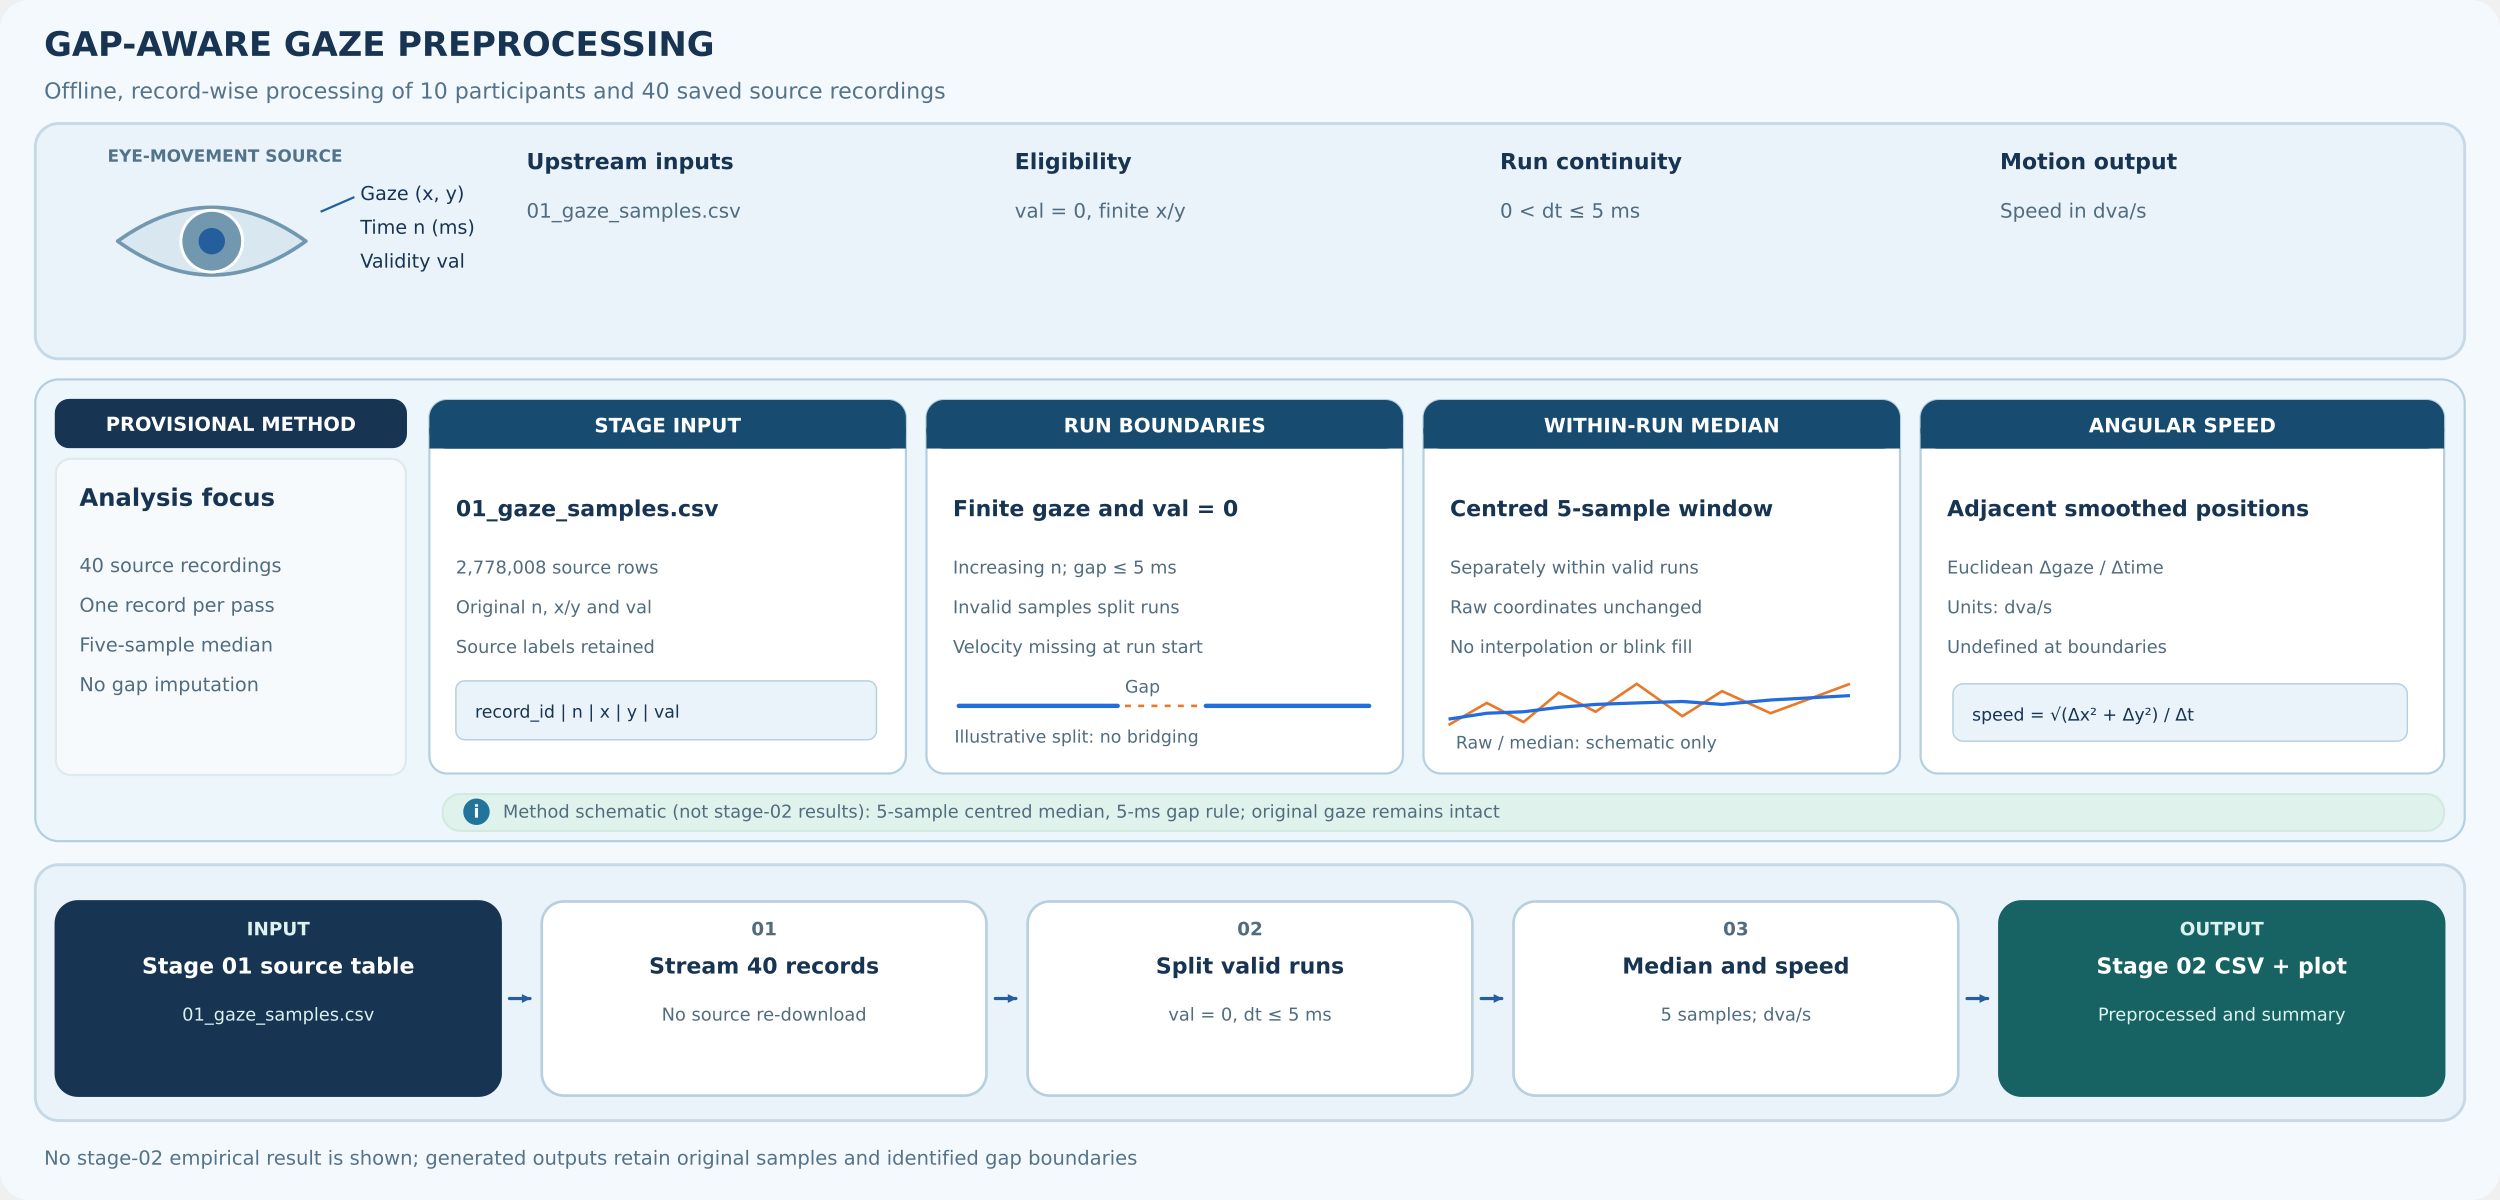
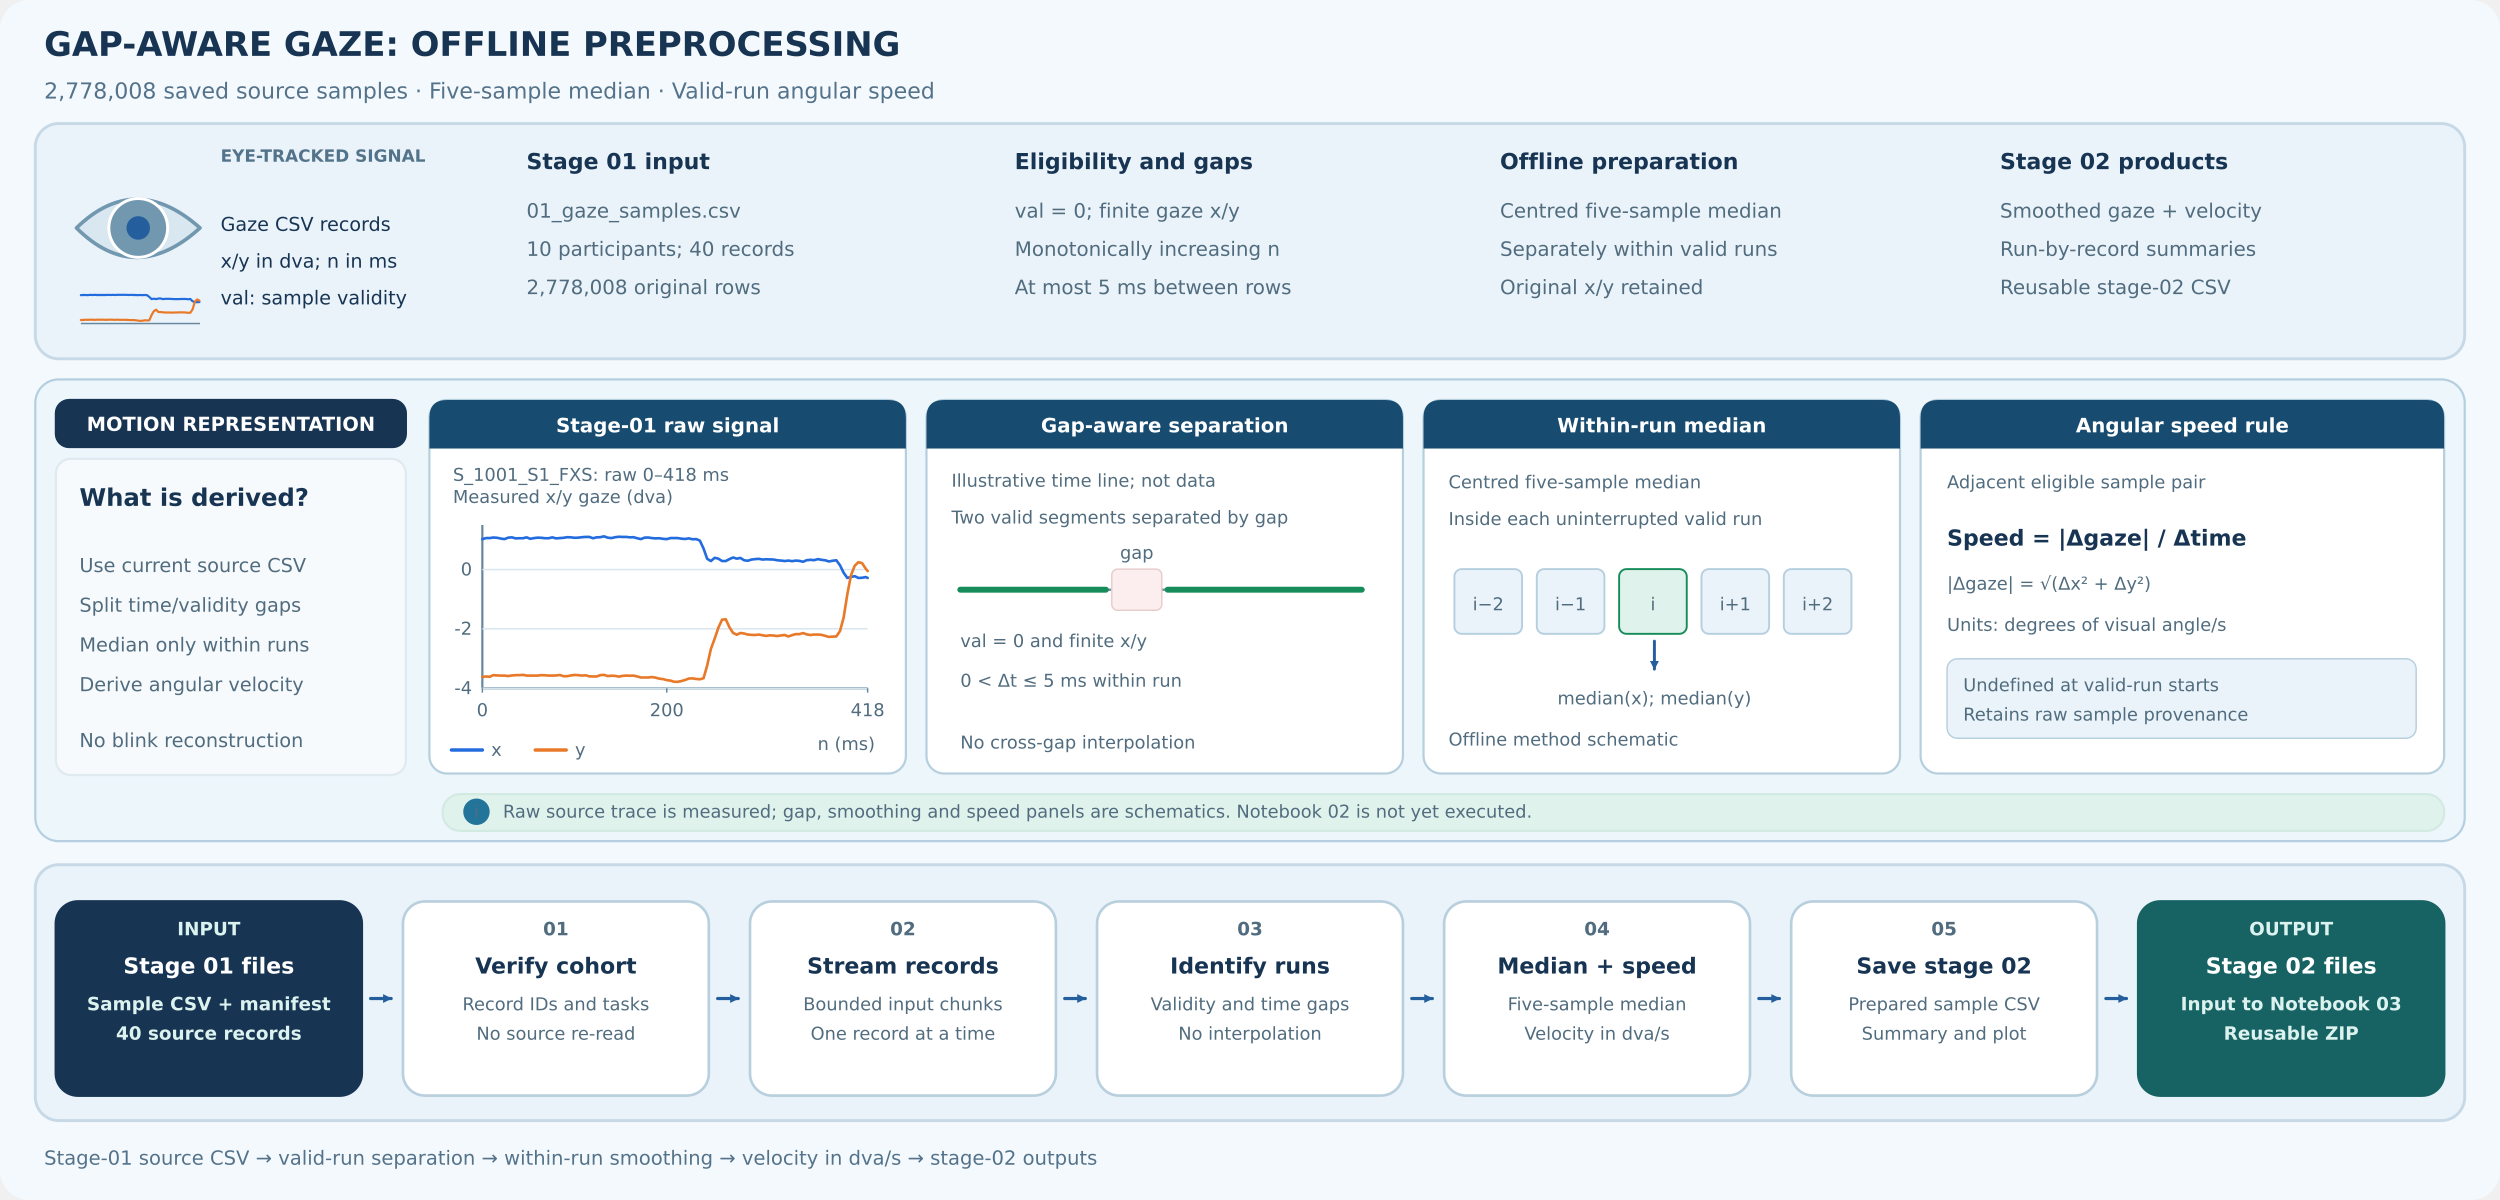
<svg xmlns="http://www.w3.org/2000/svg" width="1700" height="816" viewBox="0 0 1700 816" role="img" aria-labelledby="svg-title svg-desc">
  <defs>
    <style>
.title{font:700 23px DejaVu Sans,Arial,sans-serif;fill:#173453}.subtitle{font:400 15px DejaVu Sans,Arial,sans-serif;fill:#54738A}.sourceheading{font:700 11.5px DejaVu Sans,Arial,sans-serif;fill:#53738A}.sourcebody{font:400 13px DejaVu Sans,Arial,sans-serif;fill:#173453}.ctxhead{font:700 15px DejaVu Sans,Arial,sans-serif;fill:#173453}.ctxbody{font:400 13.5px DejaVu Sans,Arial,sans-serif;fill:#506C7E}.focushead{font:700 16.5px DejaVu Sans,Arial,sans-serif;fill:#173453}.focusbody{font:400 13.1px DejaVu Sans,Arial,sans-serif;fill:#506C7E}.sectionlabel{font:700 13.2px DejaVu Sans,Arial,sans-serif;fill:white}.panelhead{font:700 13.5px DejaVu Sans,Arial,sans-serif;fill:white}.panelbody{font:400 12.1px DejaVu Sans,Arial,sans-serif;fill:#506C7E}.nodeid{font:700 12.5px DejaVu Sans,Arial,sans-serif;fill:#506C7E}.nodetitle{font:700 15px DejaVu Sans,Arial,sans-serif;fill:#173453}.nodedesc{font:400 12.1px DejaVu Sans,Arial,sans-serif;fill:#506C7E}.endnodeid{font:700 12.5px DejaVu Sans,Arial,sans-serif;fill:#DBF2EF}.endnodetitle{font:700 15px DejaVu Sans,Arial,sans-serif;fill:white}.footer{font:400 13.3px DejaVu Sans,Arial,sans-serif;fill:#54738A}</style>
    <marker id="arr" markerWidth="6" markerHeight="6" refX="5.5" refY="3" orient="auto" markerUnits="userSpaceOnUse">
      <path d="M0 0 L6 3 L0 6 Z" fill="#245E9D" />
    </marker>
  </defs>
  <rect x="0" y="0" width="1700" height="816" rx="20" fill="#F4F9FD" stroke="none" stroke-width="1" />
  <g id="band-0-header">
-     <text x="30" y="38" class="title" text-anchor="start">GAP-AWARE GAZE PREPROCESSING</text>
-     <text x="30" y="67" class="subtitle" text-anchor="start">Offline, record-wise processing of 10 participants and 40 saved source recordings</text>
+     <text x="30" y="38" class="title">GAP-AWARE GAZE: OFFLINE PREPROCESSING</text>
+     <text x="30" y="67" class="subtitle">2,778,008 saved source samples · Five-sample median · Valid-run angular speed</text>
  </g>
  <g id="band-1-context">
    <rect x="24" y="84" width="1652" height="160" rx="16" fill="#EAF3FA" stroke="#C7D9E6" stroke-width="2" />
    <g id="source">
-       <text x="153" y="110" class="sourceheading" text-anchor="middle">EYE-MOVEMENT SOURCE</text>
-       <path d="M80,164 Q144,118 208,164 Q144,210 80,164Z" fill="#D9E7F1" stroke="#7298B0" stroke-width="2.5" stroke-linecap="round" stroke-linejoin="round" />
-       <circle cx="144" cy="164" r="21" fill="#7298B0" stroke="white" stroke-width="2" />
-       <circle cx="144" cy="164" r="9" fill="#245E9D" />
-       <path d="M218 144 L241 134" fill="none" stroke="#245E9D" stroke-width="1.5" />
-       <text x="245" y="136" class="sourcebody" text-anchor="start">Gaze (x, y)</text>
-       <text x="245" y="159" class="sourcebody" text-anchor="start">Time n (ms)</text>
-       <text x="245" y="182" class="sourcebody" text-anchor="start">Validity val</text>
+       <text x="150" y="110" class="sourceheading">EYE-TRACKED SIGNAL</text>
+       <path d="M52 155 Q92 116 136 155 Q92 195 52 155Z" fill="#D9E7F1" stroke="#7298B0" stroke-width="2.5" stroke-linejoin="round" />
+       <circle cx="94" cy="155" r="20" fill="#7298B0" stroke="#FFFFFF" stroke-width="2" />
+       <circle cx="94" cy="155" r="8" fill="#245E9D" />
+       <line x1="55" y1="220" x2="136" y2="220" stroke="#66879D" stroke-width="1" />
+       <path d="M55.0 200.7 L56.6 200.6 L58.1 200.6 L59.7 200.7 L61.2 200.5 L62.8 200.6 L64.3 200.5 L65.9 200.6 L67.4 200.6 L69.0 200.6 L70.5 200.6 L72.1 200.6 L73.6 200.5 L75.2 200.6 L76.7 200.5 L78.3 200.6 L79.8 200.5 L81.4 200.5 L82.9 200.5 L84.5 200.5 L86.0 200.5 L87.6 200.6 L89.1 200.5 L90.7 200.6 L92.2 200.6 L93.8 200.7 L95.3 200.6 L96.9 200.7 L98.4 200.6 L100.0 200.7 L101.5 201.9 L103.1 203.4 L104.6 203.1 L106.2 203.4 L107.7 203.0 L109.3 203.0 L110.8 203.4 L112.4 203.2 L113.9 203.2 L115.5 203.2 L117.0 203.3 L118.6 203.4 L120.1 203.4 L121.7 203.4 L123.2 203.3 L124.8 203.3 L126.3 203.3 L127.9 203.5 L129.4 203.3 L131.0 204.9 L132.5 205.4 L134.1 205.5 L135.6 205.4" fill="none" stroke="#236CDE" stroke-width="1.5" stroke-linecap="round" stroke-linejoin="round" />
+       <path d="M55.0 217.6 L56.6 217.6 L58.1 217.4 L59.7 217.5 L61.2 217.4 L62.8 217.4 L64.3 217.5 L65.9 217.4 L67.4 217.4 L69.0 217.4 L70.5 217.4 L72.1 217.5 L73.6 217.4 L75.2 217.4 L76.7 217.4 L78.3 217.5 L79.8 217.4 L81.4 217.5 L82.9 217.5 L84.5 217.5 L86.0 217.5 L87.6 217.6 L89.1 217.7 L90.7 217.6 L92.2 217.8 L93.8 218.0 L95.3 218.2 L96.9 218.1 L98.4 217.8 L100.0 217.9 L101.5 217.8 L103.1 214.2 L104.6 211.6 L106.2 210.6 L107.7 212.2 L109.3 212.2 L110.8 212.4 L112.4 212.5 L113.9 212.5 L115.5 212.5 L117.0 212.6 L118.6 212.5 L120.1 212.5 L121.7 212.4 L123.2 212.4 L124.8 212.4 L126.3 212.5 L127.9 212.7 L129.4 212.7 L131.0 210.3 L132.5 205.1 L134.1 203.6 L135.6 204.4" fill="none" stroke="#E87929" stroke-width="1.5" stroke-linecap="round" stroke-linejoin="round" />
+       <text x="150" y="157" class="sourcebody">Gaze CSV records</text>
+       <text x="150" y="182" class="sourcebody">x/y in dva; n in ms</text>
+       <text x="150" y="207" class="sourcebody">val: sample validity</text>
    </g>
    <g id="context-1">
-       <text x="358" y="115" class="ctxhead" text-anchor="start">Upstream inputs</text>
-       <text x="358" y="148" class="ctxbody" text-anchor="start">01_gaze_samples.csv</text>
+       <text x="358" y="115" class="ctxhead">Stage 01 input</text>
+       <text x="358" y="148" class="ctxbody">01_gaze_samples.csv</text>
+       <text x="358" y="174" class="ctxbody">10 participants; 40 records</text>
+       <text x="358" y="200" class="ctxbody">2,778,008 original rows</text>
    </g>
    <g id="context-2">
-       <text x="690" y="115" class="ctxhead" text-anchor="start">Eligibility</text>
-       <text x="690" y="148" class="ctxbody" text-anchor="start">val = 0, finite x/y</text>
+       <text x="690" y="115" class="ctxhead">Eligibility and gaps</text>
+       <text x="690" y="148" class="ctxbody">val = 0; finite gaze x/y</text>
+       <text x="690" y="174" class="ctxbody">Monotonically increasing n</text>
+       <text x="690" y="200" class="ctxbody">At most 5 ms between rows</text>
    </g>
    <g id="context-3">
-       <text x="1020" y="115" class="ctxhead" text-anchor="start">Run continuity</text>
-       <text x="1020" y="148" class="ctxbody" text-anchor="start">0 &lt; dt ≤ 5 ms</text>
+       <text x="1020" y="115" class="ctxhead">Offline preparation</text>
+       <text x="1020" y="148" class="ctxbody">Centred five-sample median</text>
+       <text x="1020" y="174" class="ctxbody">Separately within valid runs</text>
+       <text x="1020" y="200" class="ctxbody">Original x/y retained</text>
    </g>
    <g id="context-4">
-       <text x="1360" y="115" class="ctxhead" text-anchor="start">Motion output</text>
-       <text x="1360" y="148" class="ctxbody" text-anchor="start">Speed in dva/s</text>
+       <text x="1360" y="115" class="ctxhead">Stage 02 products</text>
+       <text x="1360" y="148" class="ctxbody">Smoothed gaze + velocity</text>
+       <text x="1360" y="174" class="ctxbody">Run-by-record summaries</text>
+       <text x="1360" y="200" class="ctxbody">Reusable stage-02 CSV</text>
    </g>
  </g>
  <g id="band-2-analysis">
    <rect x="24" y="258" width="1652" height="314" rx="16" fill="#EDF6FB" stroke="#B4CFE0" stroke-width="1.5" />
-     <rect x="38" y="272" width="238" height="32" rx="9" fill="#173453" stroke="#173453" stroke-width="1.5" />
-     <text x="157" y="293" class="sectionlabel" text-anchor="middle">PROVISIONAL METHOD</text>
    <g id="focus">
+       <rect x="38" y="272" width="238" height="32" rx="9" fill="#173453" stroke="#173453" stroke-width="1.5" />
+       <text x="157" y="293" class="sectionlabel" text-anchor="middle">MOTION REPRESENTATION</text>
      <rect x="38" y="312" width="238" height="215" rx="10" fill="#F7FAFD" stroke="#DFEAF0" stroke-width="1.5" />
-       <text x="54" y="344" class="focushead" text-anchor="start">Analysis focus</text>
-       <text x="54" y="389" class="focusbody" text-anchor="start">40 source recordings</text>
-       <text x="54" y="416" class="focusbody" text-anchor="start">One record per pass</text>
-       <text x="54" y="443" class="focusbody" text-anchor="start">Five-sample median</text>
-       <text x="54" y="470" class="focusbody" text-anchor="start">No gap imputation</text>
+       <text x="54" y="344" class="focushead">What is derived?</text>
+       <text x="54" y="389" class="focusbody">Use current source CSV</text>
+       <text x="54" y="416" class="focusbody">Split time/validity gaps</text>
+       <text x="54" y="443" class="focusbody">Median only within runs</text>
+       <text x="54" y="470" class="focusbody">Derive angular velocity</text>
+       <text x="54" y="508" class="focusbody">No blink reconstruction</text>
    </g>
    <g id="panels">
      <g id="panel-1">
-         <rect x="292" y="272" width="324" height="254" rx="12" fill="white" stroke="#B6CFDE" stroke-width="1.5" />
-         <rect x="292" y="272" width="324" height="33" rx="12" fill="#174B70" stroke="none" stroke-width="1" />
-         <rect x="292" y="291" width="324" height="14" rx="0" fill="#174B70" stroke="none" stroke-width="1" />
-         <text x="454.0" y="294" class="panelhead" text-anchor="middle">STAGE INPUT</text>
-         <text x="310" y="351" class="ctxhead" text-anchor="start">01_gaze_samples.csv</text>
-         <text x="310" y="390" class="panelbody" text-anchor="start">2,778,008 source rows</text>
-         <text x="310" y="417" class="panelbody" text-anchor="start">Original n, x/y and val</text>
-         <text x="310" y="444" class="panelbody" text-anchor="start">Source labels retained</text>
-         <rect x="310" y="463" width="286" height="40" rx="6" fill="#EAF3FA" stroke="#B6CFDE" />
-         <text x="323" y="488" font-family="DejaVu Sans,Arial,sans-serif" font-size="11.8" fill="#173453">record_id  |  n  |  x  |  y  |  val</text>
+         <rect x="292" y="272" width="324" height="254" rx="12" fill="#FFFFFF" stroke="#B6CFDE" stroke-width="1.5" />
+         <path d="M304 272 H604 Q616 272 616 284 V305 H292 V284 Q292 272 304 272 Z" fill="#174B70" />
+         <text x="454" y="294" class="panelhead" text-anchor="middle">Stage-01 raw signal</text>
+         <g id="scientific-panel-1">
+           <text x="308" y="327" class="panelbody">S_1001_S1_FXS: raw 0–418 ms</text>
+           <text x="308" y="342" class="panelbody">Measured x/y gaze (dva)</text>
+           <line x1="328" y1="357" x2="328" y2="468" stroke="#66879D" stroke-width="1.5" />
+           <line x1="328" y1="468" x2="590" y2="468" stroke="#66879D" stroke-width="1.5" />
+           <line x1="328" y1="468" x2="590" y2="468" stroke="#D9E6EF" stroke-width="1" />
+           <text x="321" y="472" class="panelbody" text-anchor="end">-4</text>
+           <line x1="328" y1="427.6" x2="590" y2="427.6" stroke="#D9E6EF" stroke-width="1" />
+           <text x="321" y="431.6" class="panelbody" text-anchor="end">-2</text>
+           <line x1="328" y1="387.3" x2="590" y2="387.3" stroke="#D9E6EF" stroke-width="1" />
+           <text x="321" y="391.3" class="panelbody" text-anchor="end">0</text>
+           <line x1="328" y1="468" x2="328" y2="471" stroke="#66879D" stroke-width="1" />
+           <text x="328" y="487" class="panelbody" text-anchor="middle">0</text>
+           <line x1="453.4" y1="468" x2="453.4" y2="471" stroke="#66879D" stroke-width="1" />
+           <text x="453.4" y="487" class="panelbody" text-anchor="middle">200</text>
+           <line x1="590" y1="468" x2="590" y2="471" stroke="#66879D" stroke-width="1" />
+           <text x="590" y="487" class="panelbody" text-anchor="middle">418</text>
+           <path d="M328.0 366.6 L330.5 365.9 L333.0 365.9 L335.5 365.5 L338.0 365.7 L340.5 366.2 L343.0 366.6 L345.6 365.6 L348.1 365.4 L350.6 366.1 L353.1 366.0 L355.6 366.0 L358.1 365.4 L360.6 366.4 L363.1 365.9 L365.6 365.6 L368.1 365.7 L370.6 366.0 L373.1 366.0 L375.6 365.4 L378.1 366.1 L380.7 365.9 L383.2 365.7 L385.7 365.3 L388.2 365.4 L390.7 365.7 L393.2 365.6 L395.7 365.3 L398.2 365.1 L400.7 365.1 L403.2 366.0 L405.7 365.4 L408.2 365.3 L410.7 364.7 L413.2 365.6 L415.8 365.9 L418.3 365.3 L420.8 365.0 L423.3 365.1 L425.8 365.1 L428.3 365.4 L430.8 365.3 L433.3 366.0 L435.8 366.6 L438.3 365.6 L440.8 365.5 L443.3 365.9 L445.8 366.1 L448.3 366.0 L450.9 366.4 L453.4 366.6 L455.9 365.9 L458.4 365.9 L460.9 365.9 L463.4 366.3 L465.9 366.5 L468.4 366.1 L470.9 366.7 L473.4 366.6 L475.9 367.6 L478.4 373.0 L480.9 380.0 L483.4 381.5 L486.0 379.3 L488.5 379.9 L491.0 381.5 L493.5 381.5 L496.0 380.2 L498.5 379.1 L501.0 379.9 L503.5 379.4 L506.0 381.0 L508.5 381.3 L511.0 380.5 L513.5 380.2 L516.0 380.0 L518.5 380.5 L521.1 380.3 L523.6 380.4 L526.1 380.5 L528.6 381.0 L531.1 381.2 L533.6 381.5 L536.1 381.2 L538.6 381.6 L541.1 381.2 L543.6 381.4 L546.1 382.0 L548.6 380.9 L551.1 380.7 L553.6 380.9 L556.2 380.2 L558.7 380.7 L561.2 381.0 L563.7 381.8 L566.2 381.3 L568.7 381.0 L571.2 384.4 L573.7 389.5 L576.2 393.0 L578.7 392.3 L581.2 391.8 L583.7 393.0 L586.2 392.9 L588.7 392.4 L590.0 393.0" fill="none" stroke="#236CDE" stroke-width="1.8" stroke-linecap="round" stroke-linejoin="round" />
+           <path d="M328.0 460.3 L330.5 460.0 L333.0 460.2 L335.5 459.1 L338.0 459.3 L340.5 459.4 L343.0 459.4 L345.6 459.7 L348.1 459.3 L350.6 459.1 L353.1 459.1 L355.6 458.9 L358.1 459.4 L360.6 459.4 L363.1 459.4 L365.6 459.4 L368.1 459.1 L370.6 459.2 L373.1 459.4 L375.6 459.4 L378.1 459.3 L380.7 459.0 L383.2 459.8 L385.7 459.8 L388.2 459.3 L390.7 459.0 L393.2 459.1 L395.7 459.4 L398.2 459.2 L400.7 459.9 L403.2 460.0 L405.7 460.0 L408.2 459.1 L410.7 458.9 L413.2 459.7 L415.8 459.5 L418.3 459.6 L420.8 460.1 L423.3 459.6 L425.8 459.4 L428.3 459.5 L430.8 459.4 L433.3 460.0 L435.8 460.7 L438.3 460.7 L440.8 460.7 L443.3 460.4 L445.8 460.8 L448.3 461.5 L450.9 461.8 L453.4 462.5 L455.9 462.8 L458.4 463.6 L460.9 463.6 L463.4 463.1 L465.9 462.4 L468.4 461.4 L470.9 461.3 L473.4 461.7 L475.9 461.9 L478.4 461.2 L480.9 452.5 L483.4 441.3 L486.0 434.2 L488.5 426.8 L491.0 421.4 L493.5 421.1 L496.0 426.5 L498.5 430.4 L501.0 431.6 L503.5 430.4 L506.0 430.8 L508.5 431.5 L511.0 431.7 L513.5 431.8 L516.0 431.5 L518.5 432.0 L521.1 432.4 L523.6 432.0 L526.1 432.2 L528.6 432.5 L531.1 432.1 L533.6 431.8 L536.1 432.8 L538.6 431.9 L541.1 431.2 L543.6 431.2 L546.1 430.5 L548.6 431.4 L551.1 431.8 L553.6 431.5 L556.2 431.5 L558.7 431.7 L561.2 432.4 L563.7 433.1 L566.2 432.9 L568.7 432.8 L571.2 429.1 L573.7 419.8 L576.2 404.0 L578.7 391.1 L581.2 384.7 L583.7 382.3 L586.2 382.9 L588.7 386.7 L590.0 388.3" fill="none" stroke="#E87929" stroke-width="1.8" stroke-linecap="round" stroke-linejoin="round" />
+           <path d="M307 510 L328 510" fill="none" stroke="#236CDE" stroke-width="2.4" stroke-linecap="round" stroke-linejoin="round" />
+           <text x="334" y="514" class="panelbody">x</text>
+           <path d="M364 510 L385 510" fill="none" stroke="#E87929" stroke-width="2.4" stroke-linecap="round" stroke-linejoin="round" />
+           <text x="391" y="514" class="panelbody">y</text>
+           <text x="595" y="510" class="panelbody" text-anchor="end">n (ms)</text>
+         </g>
      </g>
      <g id="panel-2">
-         <rect x="630" y="272" width="324" height="254" rx="12" fill="white" stroke="#B6CFDE" stroke-width="1.5" />
-         <rect x="630" y="272" width="324" height="33" rx="12" fill="#174B70" stroke="none" stroke-width="1" />
-         <rect x="630" y="291" width="324" height="14" rx="0" fill="#174B70" stroke="none" stroke-width="1" />
-         <text x="792.0" y="294" class="panelhead" text-anchor="middle">RUN BOUNDARIES</text>
-         <text x="648" y="351" class="ctxhead" text-anchor="start">Finite gaze and val = 0</text>
-         <text x="648" y="390" class="panelbody" text-anchor="start">Increasing n; gap ≤ 5 ms</text>
-         <text x="648" y="417" class="panelbody" text-anchor="start">Invalid samples split runs</text>
-         <text x="648" y="444" class="panelbody" text-anchor="start">Velocity missing at run start</text>
-         <path d="M652 480 L760 480" fill="none" stroke="#236CDE" stroke-width="3" stroke-linecap="round" />
-         <path d="M820 480 L931 480" fill="none" stroke="#236CDE" stroke-width="3" stroke-linecap="round" />
-         <path d="M765 480 L815 480" fill="none" stroke="#E87929" stroke-width="1.8" stroke-dasharray="4 5" />
-         <text x="765" y="471" font-family="DejaVu Sans,Arial,sans-serif" font-size="11.8" fill="#506C7E">Gap</text>
-         <text x="649" y="505" font-family="DejaVu Sans,Arial,sans-serif" font-size="11.8" fill="#506C7E">Illustrative split: no bridging</text>
+         <rect x="630" y="272" width="324" height="254" rx="12" fill="#FFFFFF" stroke="#B6CFDE" stroke-width="1.5" />
+         <path d="M642 272 H942 Q954 272 954 284 V305 H630 V284 Q630 272 642 272 Z" fill="#174B70" />
+         <text x="792" y="294" class="panelhead" text-anchor="middle">Gap-aware separation</text>
+         <g id="scientific-panel-2">
+           <text x="647" y="331" class="panelbody">Illustrative time line; not data</text>
+           <text x="647" y="356" class="panelbody">Two valid segments separated by gap</text>
+           <line x1="653" y1="401" x2="926" y2="401" stroke="#66879D" stroke-width="1.5" />
+           <path d="M653 401 L752 401" fill="none" stroke="#168C5B" stroke-width="4" stroke-linecap="round" stroke-linejoin="round" />
+           <path d="M794 401 L926 401" fill="none" stroke="#168C5B" stroke-width="4" stroke-linecap="round" stroke-linejoin="round" />
+           <rect x="756" y="387" width="34" height="28" rx="4" fill="#FCEEEF" stroke="#E7CCCC" stroke-width="1" />
+           <text x="773" y="380" class="panelbody" text-anchor="middle">gap</text>
+           <text x="653" y="440" class="panelbody">val = 0 and finite x/y</text>
+           <text x="653" y="467" class="panelbody">0 &lt; Δt ≤ 5 ms within run</text>
+           <text x="653" y="509" class="panelbody">No cross-gap interpolation</text>
+         </g>
      </g>
      <g id="panel-3">
-         <rect x="968" y="272" width="324" height="254" rx="12" fill="white" stroke="#B6CFDE" stroke-width="1.5" />
-         <rect x="968" y="272" width="324" height="33" rx="12" fill="#174B70" stroke="none" stroke-width="1" />
-         <rect x="968" y="291" width="324" height="14" rx="0" fill="#174B70" stroke="none" stroke-width="1" />
-         <text x="1130.0" y="294" class="panelhead" text-anchor="middle">WITHIN-RUN MEDIAN</text>
-         <text x="986" y="351" class="ctxhead" text-anchor="start">Centred 5-sample window</text>
-         <text x="986" y="390" class="panelbody" text-anchor="start">Separately within valid runs</text>
-         <text x="986" y="417" class="panelbody" text-anchor="start">Raw coordinates unchanged</text>
-         <text x="986" y="444" class="panelbody" text-anchor="start">No interpolation or blink fill</text>
-         <path d="M985 493 L1011 478 L1036 491 L1060 471 L1085 484 L1113 465 L1144 487 L1171 470 L1204 485 L1258 465" fill="none" stroke="#E87929" stroke-width="1.8" />
-         <path d="M985 489 L1011 485 L1036 484 L1060 481 L1085 479 L1113 478 L1144 477 L1171 479 L1204 476 L1258 473" fill="none" stroke="#236CDE" stroke-width="2.2" />
-         <text x="990" y="509" font-family="DejaVu Sans,Arial,sans-serif" font-size="11.8" fill="#506C7E">Raw / median: schematic only</text>
+         <rect x="968" y="272" width="324" height="254" rx="12" fill="#FFFFFF" stroke="#B6CFDE" stroke-width="1.5" />
+         <path d="M980 272 H1280 Q1292 272 1292 284 V305 H968 V284 Q968 272 980 272 Z" fill="#174B70" />
+         <text x="1130" y="294" class="panelhead" text-anchor="middle">Within-run median</text>
+         <g id="scientific-panel-3">
+           <text x="985" y="332" class="panelbody">Centred five-sample median</text>
+           <text x="985" y="357" class="panelbody">Inside each uninterrupted valid run</text>
+           <rect x="989" y="387" width="46" height="44" rx="5" fill="#EAF3FA" stroke="#B6CFDE" stroke-width="1.3" />
+           <text x="1012" y="415" class="panelbody" text-anchor="middle">i−2</text>
+           <rect x="1045" y="387" width="46" height="44" rx="5" fill="#EAF3FA" stroke="#B6CFDE" stroke-width="1.3" />
+           <text x="1068" y="415" class="panelbody" text-anchor="middle">i−1</text>
+           <rect x="1101" y="387" width="46" height="44" rx="5" fill="#E0F2EC" stroke="#168C5B" stroke-width="1.3" />
+           <text x="1124" y="415" class="panelbody" text-anchor="middle">i</text>
+           <rect x="1157" y="387" width="46" height="44" rx="5" fill="#EAF3FA" stroke="#B6CFDE" stroke-width="1.3" />
+           <text x="1180" y="415" class="panelbody" text-anchor="middle">i+1</text>
+           <rect x="1213" y="387" width="46" height="44" rx="5" fill="#EAF3FA" stroke="#B6CFDE" stroke-width="1.3" />
+           <text x="1236" y="415" class="panelbody" text-anchor="middle">i+2</text>
+           <path d="M1125 436 L1125 455" fill="none" stroke="#245E9D" stroke-width="2" stroke-linecap="round" stroke-linejoin="round" marker-end="url(#arr)" />
+           <text x="1125" y="479" class="panelbody" text-anchor="middle">median(x); median(y)</text>
+           <text x="985" y="507" class="panelbody">Offline method schematic</text>
+         </g>
      </g>
      <g id="panel-4">
-         <rect x="1306" y="272" width="356" height="254" rx="12" fill="white" stroke="#B6CFDE" stroke-width="1.5" />
-         <rect x="1306" y="272" width="356" height="33" rx="12" fill="#174B70" stroke="none" stroke-width="1" />
-         <rect x="1306" y="291" width="356" height="14" rx="0" fill="#174B70" stroke="none" stroke-width="1" />
-         <text x="1484.0" y="294" class="panelhead" text-anchor="middle">ANGULAR SPEED</text>
-         <text x="1324" y="351" class="ctxhead" text-anchor="start">Adjacent smoothed positions</text>
-         <text x="1324" y="390" class="panelbody" text-anchor="start">Euclidean Δgaze / Δtime</text>
-         <text x="1324" y="417" class="panelbody" text-anchor="start">Units: dva/s</text>
-         <text x="1324" y="444" class="panelbody" text-anchor="start">Undefined at boundaries</text>
-         <rect x="1328" y="465" width="309" height="39" rx="7" fill="#EAF3FA" stroke="#B6CFDE" />
-         <text x="1341" y="490" font-family="DejaVu Sans,Arial,sans-serif" font-size="11.8" fill="#173453">speed = √(Δx² + Δy²) / Δt</text>
+         <rect x="1306" y="272" width="356" height="254" rx="12" fill="#FFFFFF" stroke="#B6CFDE" stroke-width="1.5" />
+         <path d="M1318 272 H1650 Q1662 272 1662 284 V305 H1306 V284 Q1306 272 1318 272 Z" fill="#174B70" />
+         <text x="1484" y="294" class="panelhead" text-anchor="middle">Angular speed rule</text>
+         <g id="scientific-panel-4">
+           <text x="1324" y="332" class="panelbody">Adjacent eligible sample pair</text>
+           <text x="1324" y="371" class="ctxhead">Speed = |Δgaze| / Δtime</text>
+           <text x="1324" y="401" class="panelbody">|Δgaze| = √(Δx² + Δy²)</text>
+           <text x="1324" y="429" class="panelbody">Units: degrees of visual angle/s</text>
+           <rect x="1324" y="448" width="319" height="54" rx="7" fill="#EAF3FA" stroke="#B6CFDE" stroke-width="1" />
+           <text x="1335" y="470" class="panelbody">Undefined at valid-run starts</text>
+           <text x="1335" y="490" class="panelbody">Retains raw sample provenance</text>
+         </g>
      </g>
    </g>
    <g id="scientific-note">
      <rect x="301" y="540" width="1361" height="25" rx="12" fill="#E0F2EC" stroke="#D3EAE2" stroke-width="1.5" />
      <circle cx="324" cy="552" r="9" fill="#23749A" />
-       <text x="324" y="556" font-family="DejaVu Sans" font-size="12" font-weight="700" text-anchor="middle" fill="white">i</text>
-       <text x="342" y="556" class="panelbody" text-anchor="start">Method schematic (not stage-02 results): 5-sample centred median, 5-ms gap rule; original gaze remains intact</text>
+       <text x="324" y="556" class="panelbody" text-anchor="middle" fill="#FFFFFF" font-weight="700">i</text>
+       <text x="342" y="556" class="panelbody" font-weight="700" fill="#173453">Raw source trace is measured; gap, smoothing and speed panels are schematics. Notebook 02 is not yet executed.</text>
    </g>
  </g>
  <g id="band-3-workflow">
    <rect x="24" y="588" width="1652" height="174" rx="16" fill="#EAF3FA" stroke="#C7D9E6" stroke-width="2" />
    <g id="nodes">
      <g id="node-0">
-         <rect x="38.0" y="613" width="302.4" height="132" rx="15" fill="#173453" stroke="#173453" stroke-width="1.8" />
-         <text x="189.2" y="636" class="endnodeid" text-anchor="middle">INPUT</text>
-         <text x="189.2" y="662" class="endnodetitle" text-anchor="middle">Stage 01 source table</text>
-         <text x="189.2" y="694" text-anchor="middle" font-family="DejaVu Sans" font-size="12.1" fill="#DBF2EF">01_gaze_samples.csv</text>
+         <rect x="38" y="613" width="208" height="132" rx="15" fill="#173453" stroke="#173453" stroke-width="1.8" />
+         <text x="142" y="636" class="endnodeid" text-anchor="middle">INPUT</text>
+         <text x="142" y="662" class="endnodetitle" text-anchor="middle">Stage 01 files</text>
+         <text x="142" y="687" class="endnodeid" text-anchor="middle">Sample CSV + manifest</text>
+         <text x="142" y="707" class="endnodeid" text-anchor="middle">40 source records</text>
      </g>
      <g id="node-1">
-         <rect x="368.4" y="613" width="302.4" height="132" rx="15" fill="white" stroke="#B8CFDE" stroke-width="1.8" />
-         <text x="519.6" y="636" class="nodeid" text-anchor="middle">01</text>
-         <text x="519.6" y="662" class="nodetitle" text-anchor="middle">Stream 40 records</text>
-         <text x="519.6" y="694" class="nodedesc" text-anchor="middle">No source re-download</text>
+         <rect x="274" y="613" width="208" height="132" rx="15" fill="#FFFFFF" stroke="#B8CFDE" stroke-width="1.8" />
+         <text x="378" y="636" class="nodeid" text-anchor="middle">01</text>
+         <text x="378" y="662" class="nodetitle" text-anchor="middle">Verify cohort</text>
+         <text x="378" y="687" class="nodedesc" text-anchor="middle">Record IDs and tasks</text>
+         <text x="378" y="707" class="nodedesc" text-anchor="middle">No source re-read</text>
      </g>
      <g id="node-2">
-         <rect x="698.8" y="613" width="302.4" height="132" rx="15" fill="white" stroke="#B8CFDE" stroke-width="1.8" />
-         <text x="850.0" y="636" class="nodeid" text-anchor="middle">02</text>
-         <text x="850.0" y="662" class="nodetitle" text-anchor="middle">Split valid runs</text>
-         <text x="850.0" y="694" class="nodedesc" text-anchor="middle">val = 0, dt ≤ 5 ms</text>
+         <rect x="510" y="613" width="208" height="132" rx="15" fill="#FFFFFF" stroke="#B8CFDE" stroke-width="1.8" />
+         <text x="614" y="636" class="nodeid" text-anchor="middle">02</text>
+         <text x="614" y="662" class="nodetitle" text-anchor="middle">Stream records</text>
+         <text x="614" y="687" class="nodedesc" text-anchor="middle">Bounded input chunks</text>
+         <text x="614" y="707" class="nodedesc" text-anchor="middle">One record at a time</text>
      </g>
      <g id="node-3">
-         <rect x="1029.2" y="613" width="302.4" height="132" rx="15" fill="white" stroke="#B8CFDE" stroke-width="1.8" />
-         <text x="1180.4" y="636" class="nodeid" text-anchor="middle">03</text>
-         <text x="1180.4" y="662" class="nodetitle" text-anchor="middle">Median and speed</text>
-         <text x="1180.4" y="694" class="nodedesc" text-anchor="middle">5 samples; dva/s</text>
+         <rect x="746" y="613" width="208" height="132" rx="15" fill="#FFFFFF" stroke="#B8CFDE" stroke-width="1.8" />
+         <text x="850" y="636" class="nodeid" text-anchor="middle">03</text>
+         <text x="850" y="662" class="nodetitle" text-anchor="middle">Identify runs</text>
+         <text x="850" y="687" class="nodedesc" text-anchor="middle">Validity and time gaps</text>
+         <text x="850" y="707" class="nodedesc" text-anchor="middle">No interpolation</text>
      </g>
      <g id="node-4">
-         <rect x="1359.6" y="613" width="302.4" height="132" rx="15" fill="#176363" stroke="#176363" stroke-width="1.8" />
-         <text x="1510.8" y="636" class="endnodeid" text-anchor="middle">OUTPUT</text>
-         <text x="1510.8" y="662" class="endnodetitle" text-anchor="middle">Stage 02 CSV + plot</text>
-         <text x="1510.8" y="694" text-anchor="middle" font-family="DejaVu Sans" font-size="12.1" fill="#DBF2EF">Preprocessed and summary</text>
+         <rect x="982" y="613" width="208" height="132" rx="15" fill="#FFFFFF" stroke="#B8CFDE" stroke-width="1.8" />
+         <text x="1086" y="636" class="nodeid" text-anchor="middle">04</text>
+         <text x="1086" y="662" class="nodetitle" text-anchor="middle">Median + speed</text>
+         <text x="1086" y="687" class="nodedesc" text-anchor="middle">Five-sample median</text>
+         <text x="1086" y="707" class="nodedesc" text-anchor="middle">Velocity in dva/s</text>
+       </g>
+       <g id="node-5">
+         <rect x="1218" y="613" width="208" height="132" rx="15" fill="#FFFFFF" stroke="#B8CFDE" stroke-width="1.8" />
+         <text x="1322" y="636" class="nodeid" text-anchor="middle">05</text>
+         <text x="1322" y="662" class="nodetitle" text-anchor="middle">Save stage 02</text>
+         <text x="1322" y="687" class="nodedesc" text-anchor="middle">Prepared sample CSV</text>
+         <text x="1322" y="707" class="nodedesc" text-anchor="middle">Summary and plot</text>
+       </g>
+       <g id="node-6">
+         <rect x="1454" y="613" width="208" height="132" rx="15" fill="#176363" stroke="#176363" stroke-width="1.8" />
+         <text x="1558" y="636" class="endnodeid" text-anchor="middle">OUTPUT</text>
+         <text x="1558" y="662" class="endnodetitle" text-anchor="middle">Stage 02 files</text>
+         <text x="1558" y="687" class="endnodeid" text-anchor="middle">Input to Notebook 03</text>
+         <text x="1558" y="707" class="endnodeid" text-anchor="middle">Reusable ZIP</text>
      </g>
    </g>
    <g id="connectors">
-       <path d="M346.4 679 L360.4 679" stroke="#245E9D" stroke-width="2.2" stroke-linecap="round" marker-end="url(#arr)" fill="none" />
-       <path d="M676.8 679 L690.8 679" stroke="#245E9D" stroke-width="2.2" stroke-linecap="round" marker-end="url(#arr)" fill="none" />
-       <path d="M1007.2 679 L1021.2 679" stroke="#245E9D" stroke-width="2.2" stroke-linecap="round" marker-end="url(#arr)" fill="none" />
-       <path d="M1337.6 679 L1351.6 679" stroke="#245E9D" stroke-width="2.2" stroke-linecap="round" marker-end="url(#arr)" fill="none" />
+       <path d="M252 679 L266 679" fill="none" stroke="#245E9D" stroke-width="2.2" stroke-linecap="round" stroke-linejoin="round" marker-end="url(#arr)" />
+       <path d="M488 679 L502 679" fill="none" stroke="#245E9D" stroke-width="2.2" stroke-linecap="round" stroke-linejoin="round" marker-end="url(#arr)" />
+       <path d="M724 679 L738 679" fill="none" stroke="#245E9D" stroke-width="2.2" stroke-linecap="round" stroke-linejoin="round" marker-end="url(#arr)" />
+       <path d="M960 679 L974 679" fill="none" stroke="#245E9D" stroke-width="2.2" stroke-linecap="round" stroke-linejoin="round" marker-end="url(#arr)" />
+       <path d="M1196 679 L1210 679" fill="none" stroke="#245E9D" stroke-width="2.2" stroke-linecap="round" stroke-linejoin="round" marker-end="url(#arr)" />
+       <path d="M1432 679 L1446 679" fill="none" stroke="#245E9D" stroke-width="2.2" stroke-linecap="round" stroke-linejoin="round" marker-end="url(#arr)" />
    </g>
  </g>
  <g id="band-4-summary">
-     <text x="30" y="792" class="footer" text-anchor="start">No stage-02 empirical result is shown; generated outputs retain original samples and identified gap boundaries</text>
+     <text x="30" y="792" class="footer">Stage-01 source CSV → valid-run separation → within-run smoothing → velocity in dva/s → stage-02 outputs</text>
  </g>
</svg>
